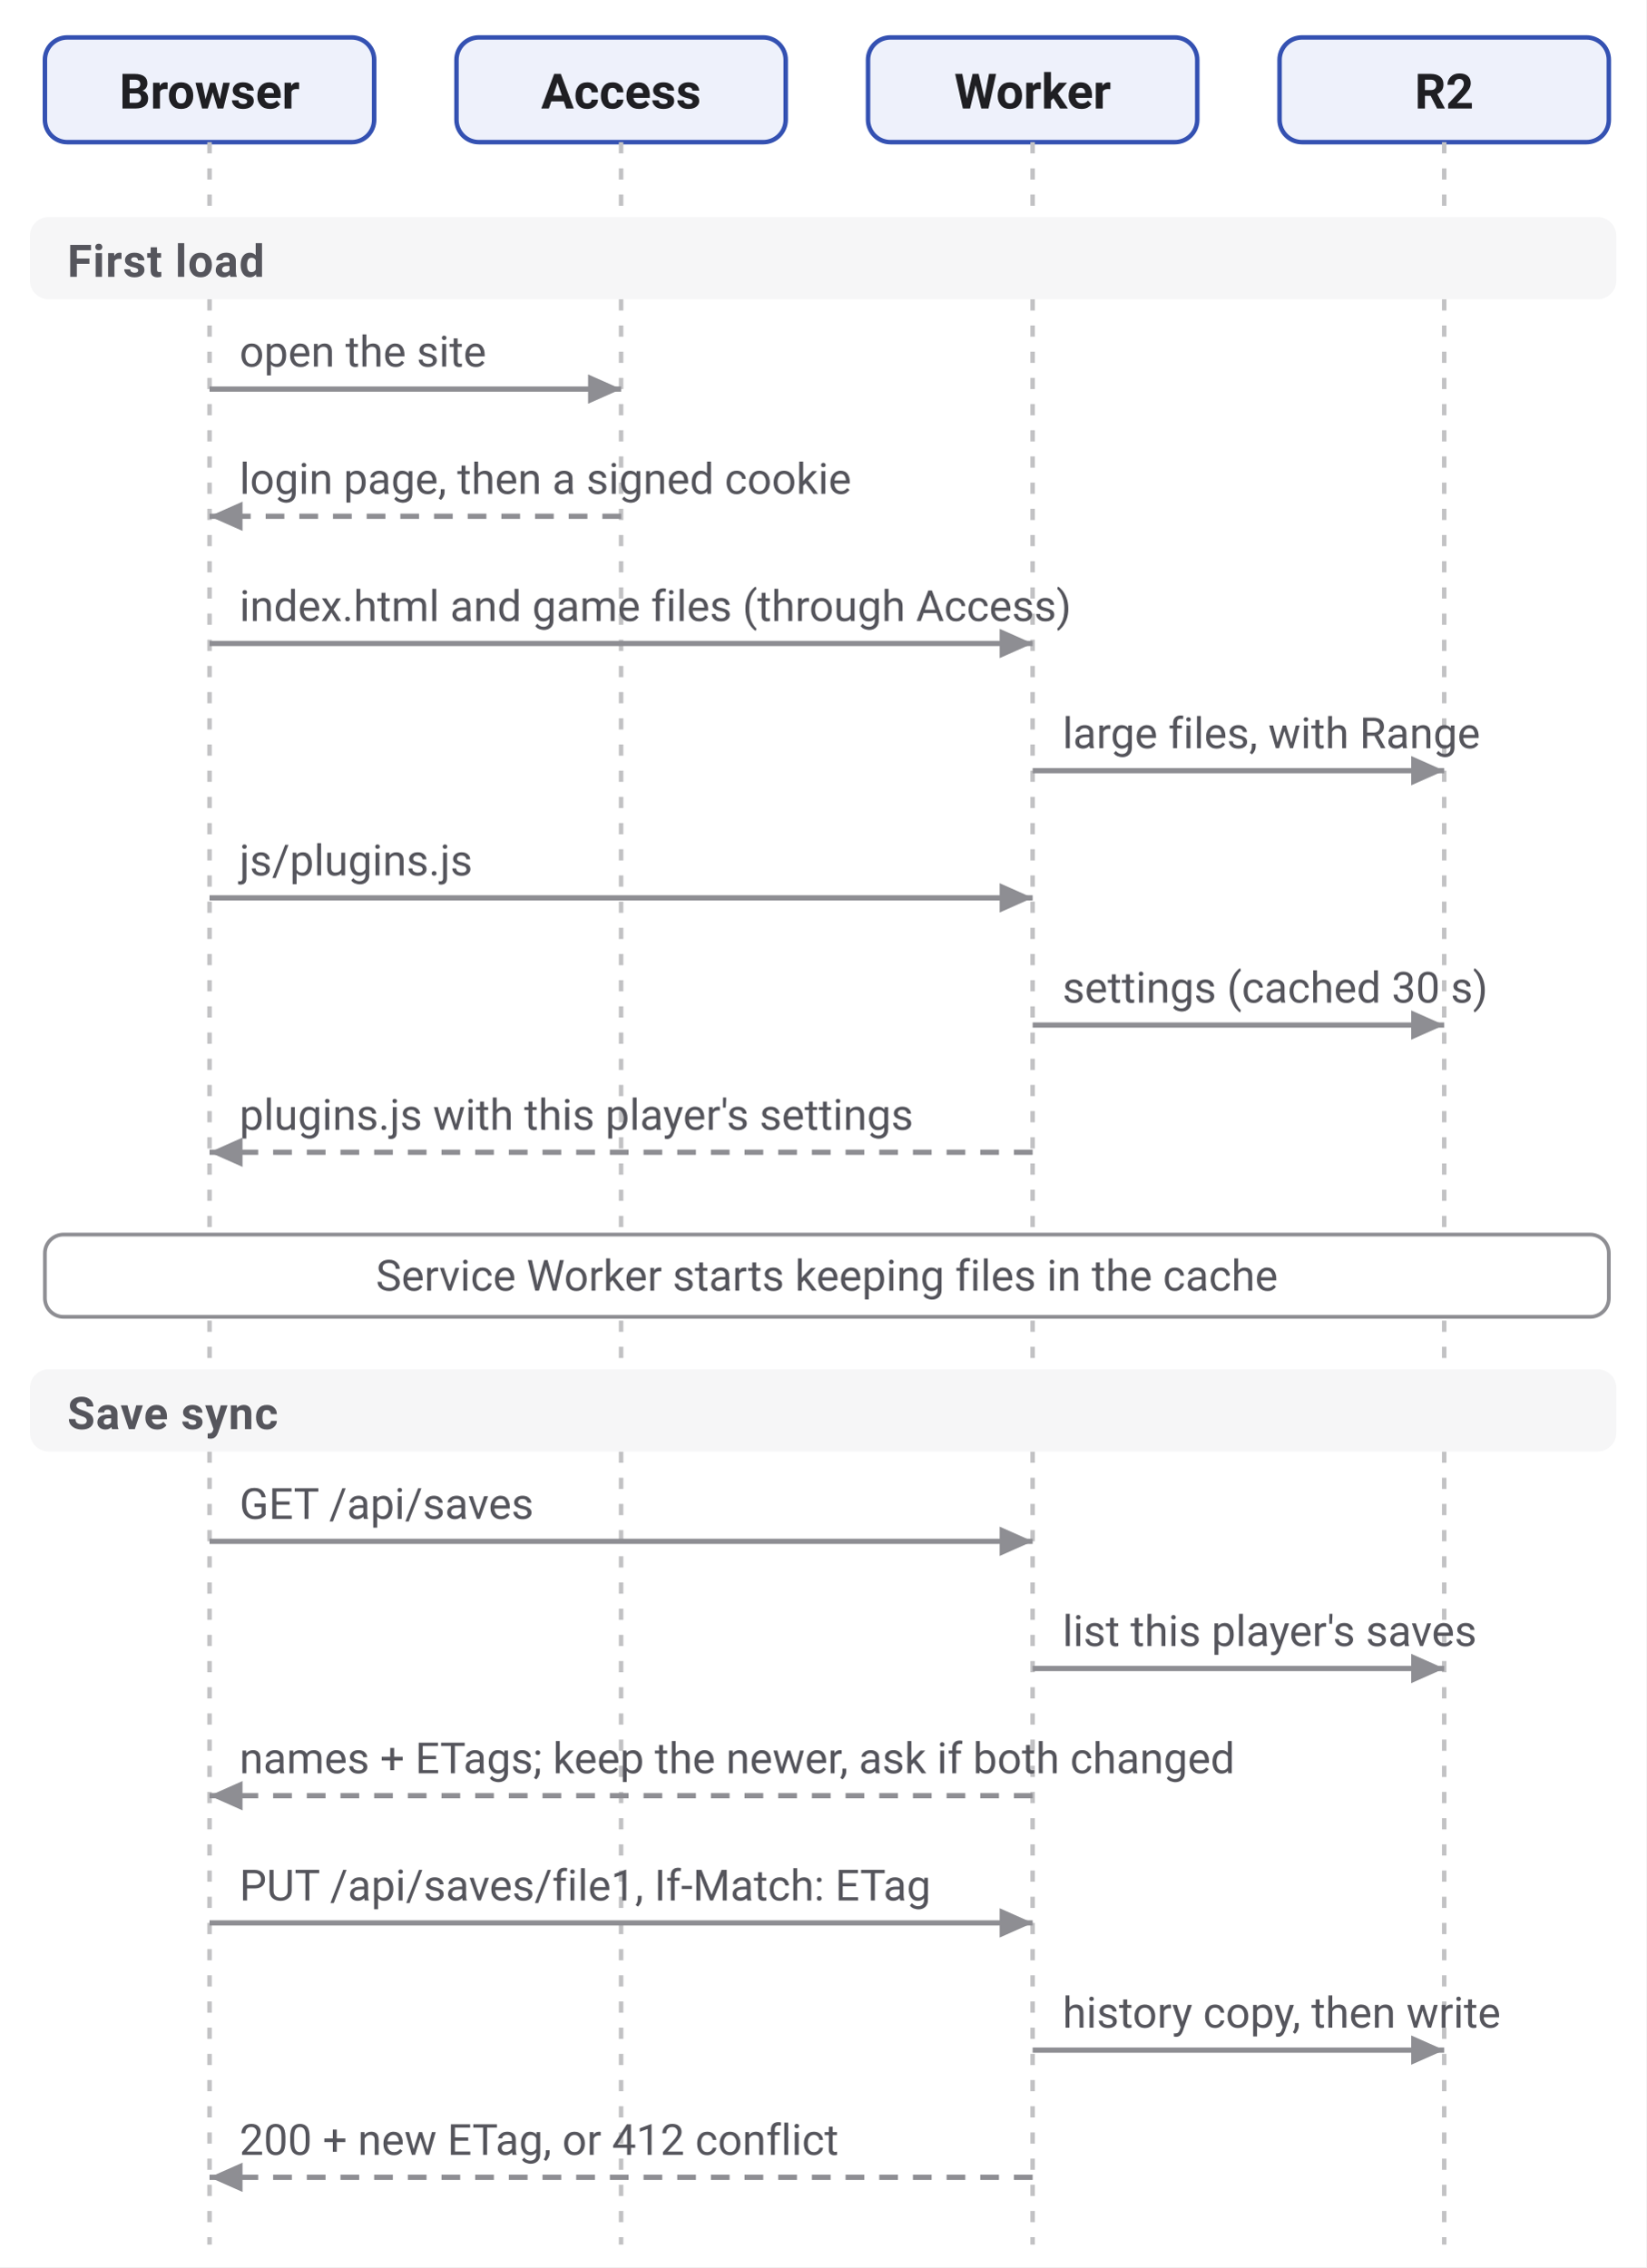
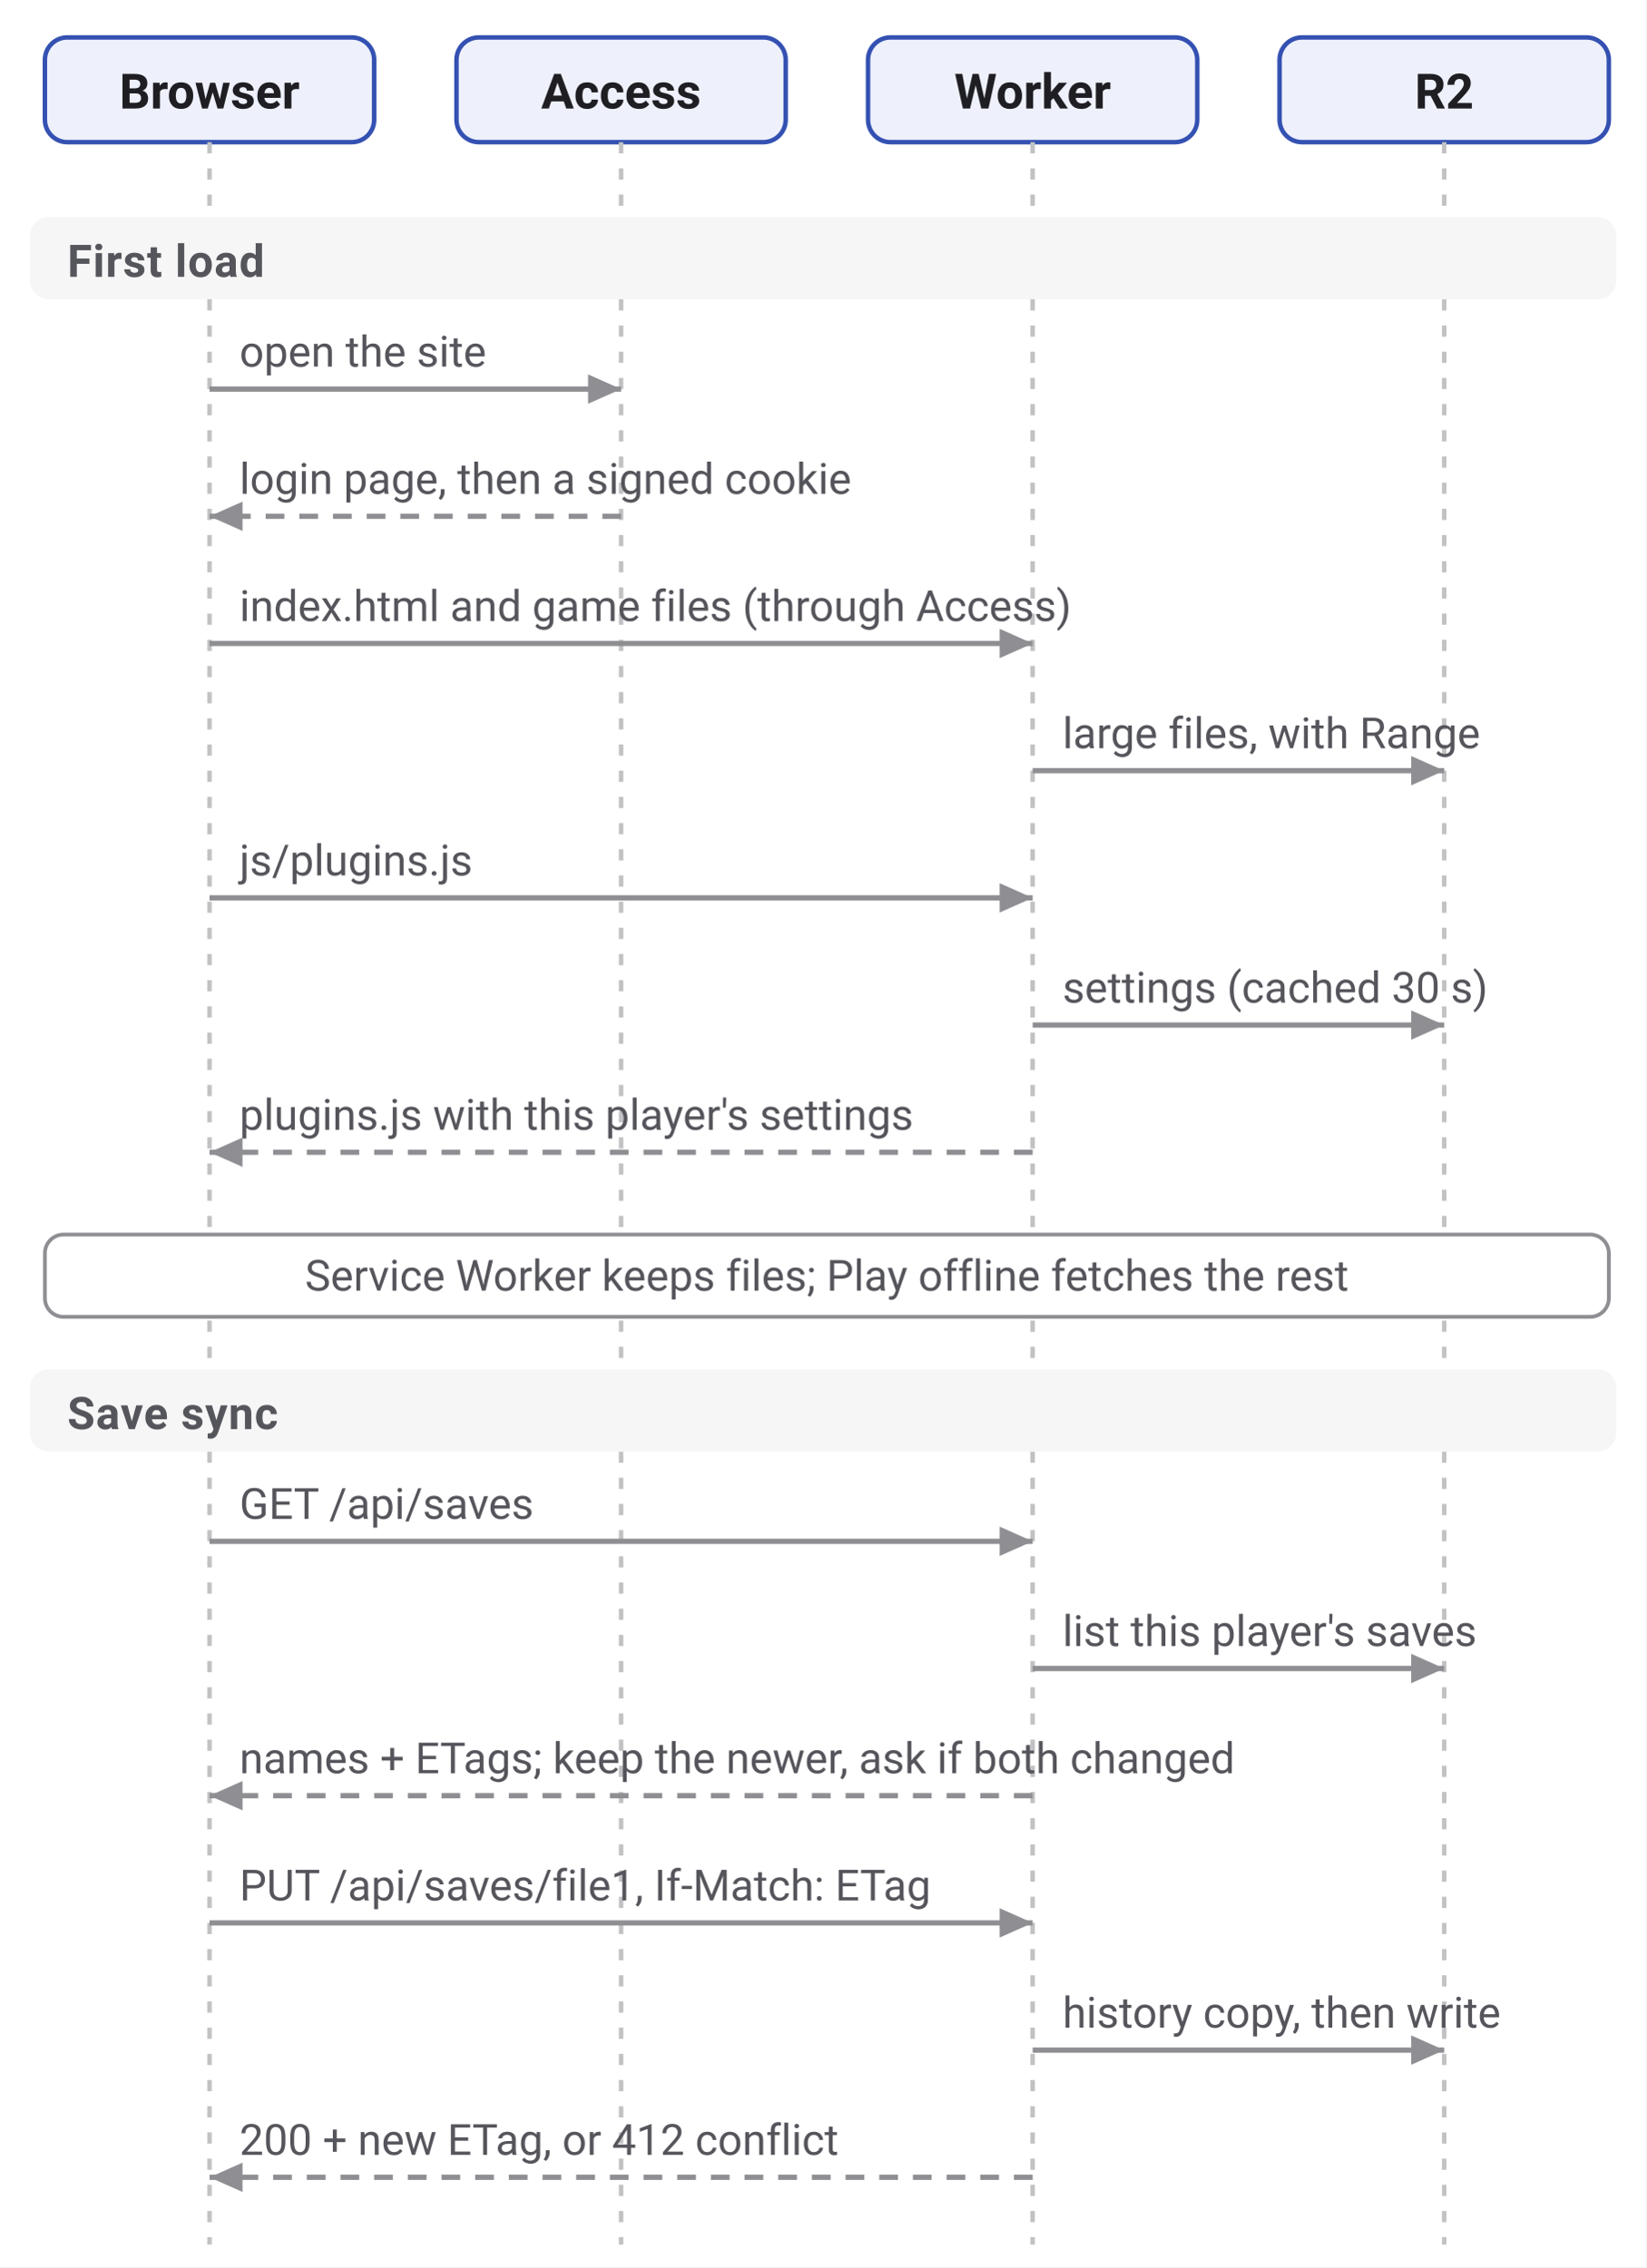
<svg xmlns="http://www.w3.org/2000/svg" viewBox="0 0 440 606" role="img" aria-labelledby="t d">
  <defs>
    <marker id="ah" viewBox="0 0 10 10" refX="9" refY="5" markerWidth="7" markerHeight="7" orient="auto-start-reverse">
      <path d="M0 1 L9 5 L0 9 z" fill="#8e8e93" />
    </marker>
  </defs>
  <style>
text{font-family:system-ui,-apple-system,"Segoe UI",Roboto,"Helvetica Neue",Arial,sans-serif;fill:#1f1f23;font-size:13px}
.s{fill:#55555c;font-size:11.5px}.b{font-weight:600}.z{font-size:12px;font-weight:600;fill:#55555c;letter-spacing:.02em}
.m{text-anchor:middle}.e{text-anchor:end}
</style>
  <rect width="440" height="606" fill="#ffffff" />
  <rect x="12" y="10" width="88" height="28" rx="6" fill="#eef1fb" stroke="#3451b2" stroke-width="1.2" />
  <text class="b m" x="56" y="29">Browser</text>
  <line x1="56" y1="38" x2="56" y2="600" stroke="#c2c2c4" stroke-width="1.2" stroke-dasharray="3 4" />
  <rect x="122" y="10" width="88" height="28" rx="6" fill="#eef1fb" stroke="#3451b2" stroke-width="1.2" />
  <text class="b m" x="166" y="29">Access</text>
  <line x1="166" y1="38" x2="166" y2="600" stroke="#c2c2c4" stroke-width="1.2" stroke-dasharray="3 4" />
  <rect x="232" y="10" width="88" height="28" rx="6" fill="#eef1fb" stroke="#3451b2" stroke-width="1.2" />
  <text class="b m" x="276" y="29">Worker</text>
  <line x1="276" y1="38" x2="276" y2="600" stroke="#c2c2c4" stroke-width="1.2" stroke-dasharray="3 4" />
  <rect x="342" y="10" width="88" height="28" rx="6" fill="#eef1fb" stroke="#3451b2" stroke-width="1.2" />
  <text class="b m" x="386" y="29">R2</text>
  <line x1="386" y1="38" x2="386" y2="600" stroke="#c2c2c4" stroke-width="1.2" stroke-dasharray="3 4" />
  <rect x="8" y="58" width="424" height="22" rx="5" fill="#f6f6f7" />
  <text class="z" x="18" y="74">First load</text>
  <text class="s" x="64" y="98">open the site</text>
  <path d="M56 104 L166 104" fill="none" stroke="#8e8e93" stroke-width="1.4" marker-end="url(#ah)" />
  <text class="s" x="64" y="132">login page, then a signed cookie</text>
  <path d="M166 138 L56 138" fill="none" stroke="#8e8e93" stroke-width="1.4" stroke-dasharray="5 4" marker-end="url(#ah)" />
  <text class="s" x="64" y="166">index.html and game files (through Access)</text>
  <path d="M56 172 L276 172" fill="none" stroke="#8e8e93" stroke-width="1.4" marker-end="url(#ah)" />
  <text class="s" x="284" y="200">large files, with Range</text>
  <path d="M276 206 L386 206" fill="none" stroke="#8e8e93" stroke-width="1.4" marker-end="url(#ah)" />
  <text class="s" x="64" y="234">js/plugins.js</text>
  <path d="M56 240 L276 240" fill="none" stroke="#8e8e93" stroke-width="1.4" marker-end="url(#ah)" />
  <text class="s" x="284" y="268">settings (cached 30 s)</text>
  <path d="M276 274 L386 274" fill="none" stroke="#8e8e93" stroke-width="1.4" marker-end="url(#ah)" />
  <text class="s" x="64" y="302">plugins.js with this player's settings</text>
  <path d="M276 308 L56 308" fill="none" stroke="#8e8e93" stroke-width="1.4" stroke-dasharray="5 4" marker-end="url(#ah)" />
  <rect x="12" y="330" width="418" height="22" rx="5" fill="#ffffff" stroke="#8e8e93" stroke-width="1" />
-   <text class="s m" x="221" y="345">Service Worker starts keeping files in the cache</text>
+   <text class="s m" x="221" y="345">Service Worker keeps files; Play offline fetches the rest</text>
  <rect x="8" y="366" width="424" height="22" rx="5" fill="#f6f6f7" />
  <text class="z" x="18" y="382">Save sync</text>
  <text class="s" x="64" y="406">GET /api/saves</text>
  <path d="M56 412 L276 412" fill="none" stroke="#8e8e93" stroke-width="1.4" marker-end="url(#ah)" />
  <text class="s" x="284" y="440">list this player's saves</text>
  <path d="M276 446 L386 446" fill="none" stroke="#8e8e93" stroke-width="1.4" marker-end="url(#ah)" />
  <text class="s" x="64" y="474">names + ETags; keep the newer, ask if both changed</text>
  <path d="M276 480 L56 480" fill="none" stroke="#8e8e93" stroke-width="1.4" stroke-dasharray="5 4" marker-end="url(#ah)" />
  <text class="s" x="64" y="508">PUT /api/saves/file1, If-Match: ETag</text>
  <path d="M56 514 L276 514" fill="none" stroke="#8e8e93" stroke-width="1.4" marker-end="url(#ah)" />
  <text class="s" x="284" y="542">history copy, then write</text>
  <path d="M276 548 L386 548" fill="none" stroke="#8e8e93" stroke-width="1.4" marker-end="url(#ah)" />
  <text class="s" x="64" y="576">200 + new ETag, or 412 conflict</text>
  <path d="M276 582 L56 582" fill="none" stroke="#8e8e93" stroke-width="1.4" stroke-dasharray="5 4" marker-end="url(#ah)" />
</svg>
